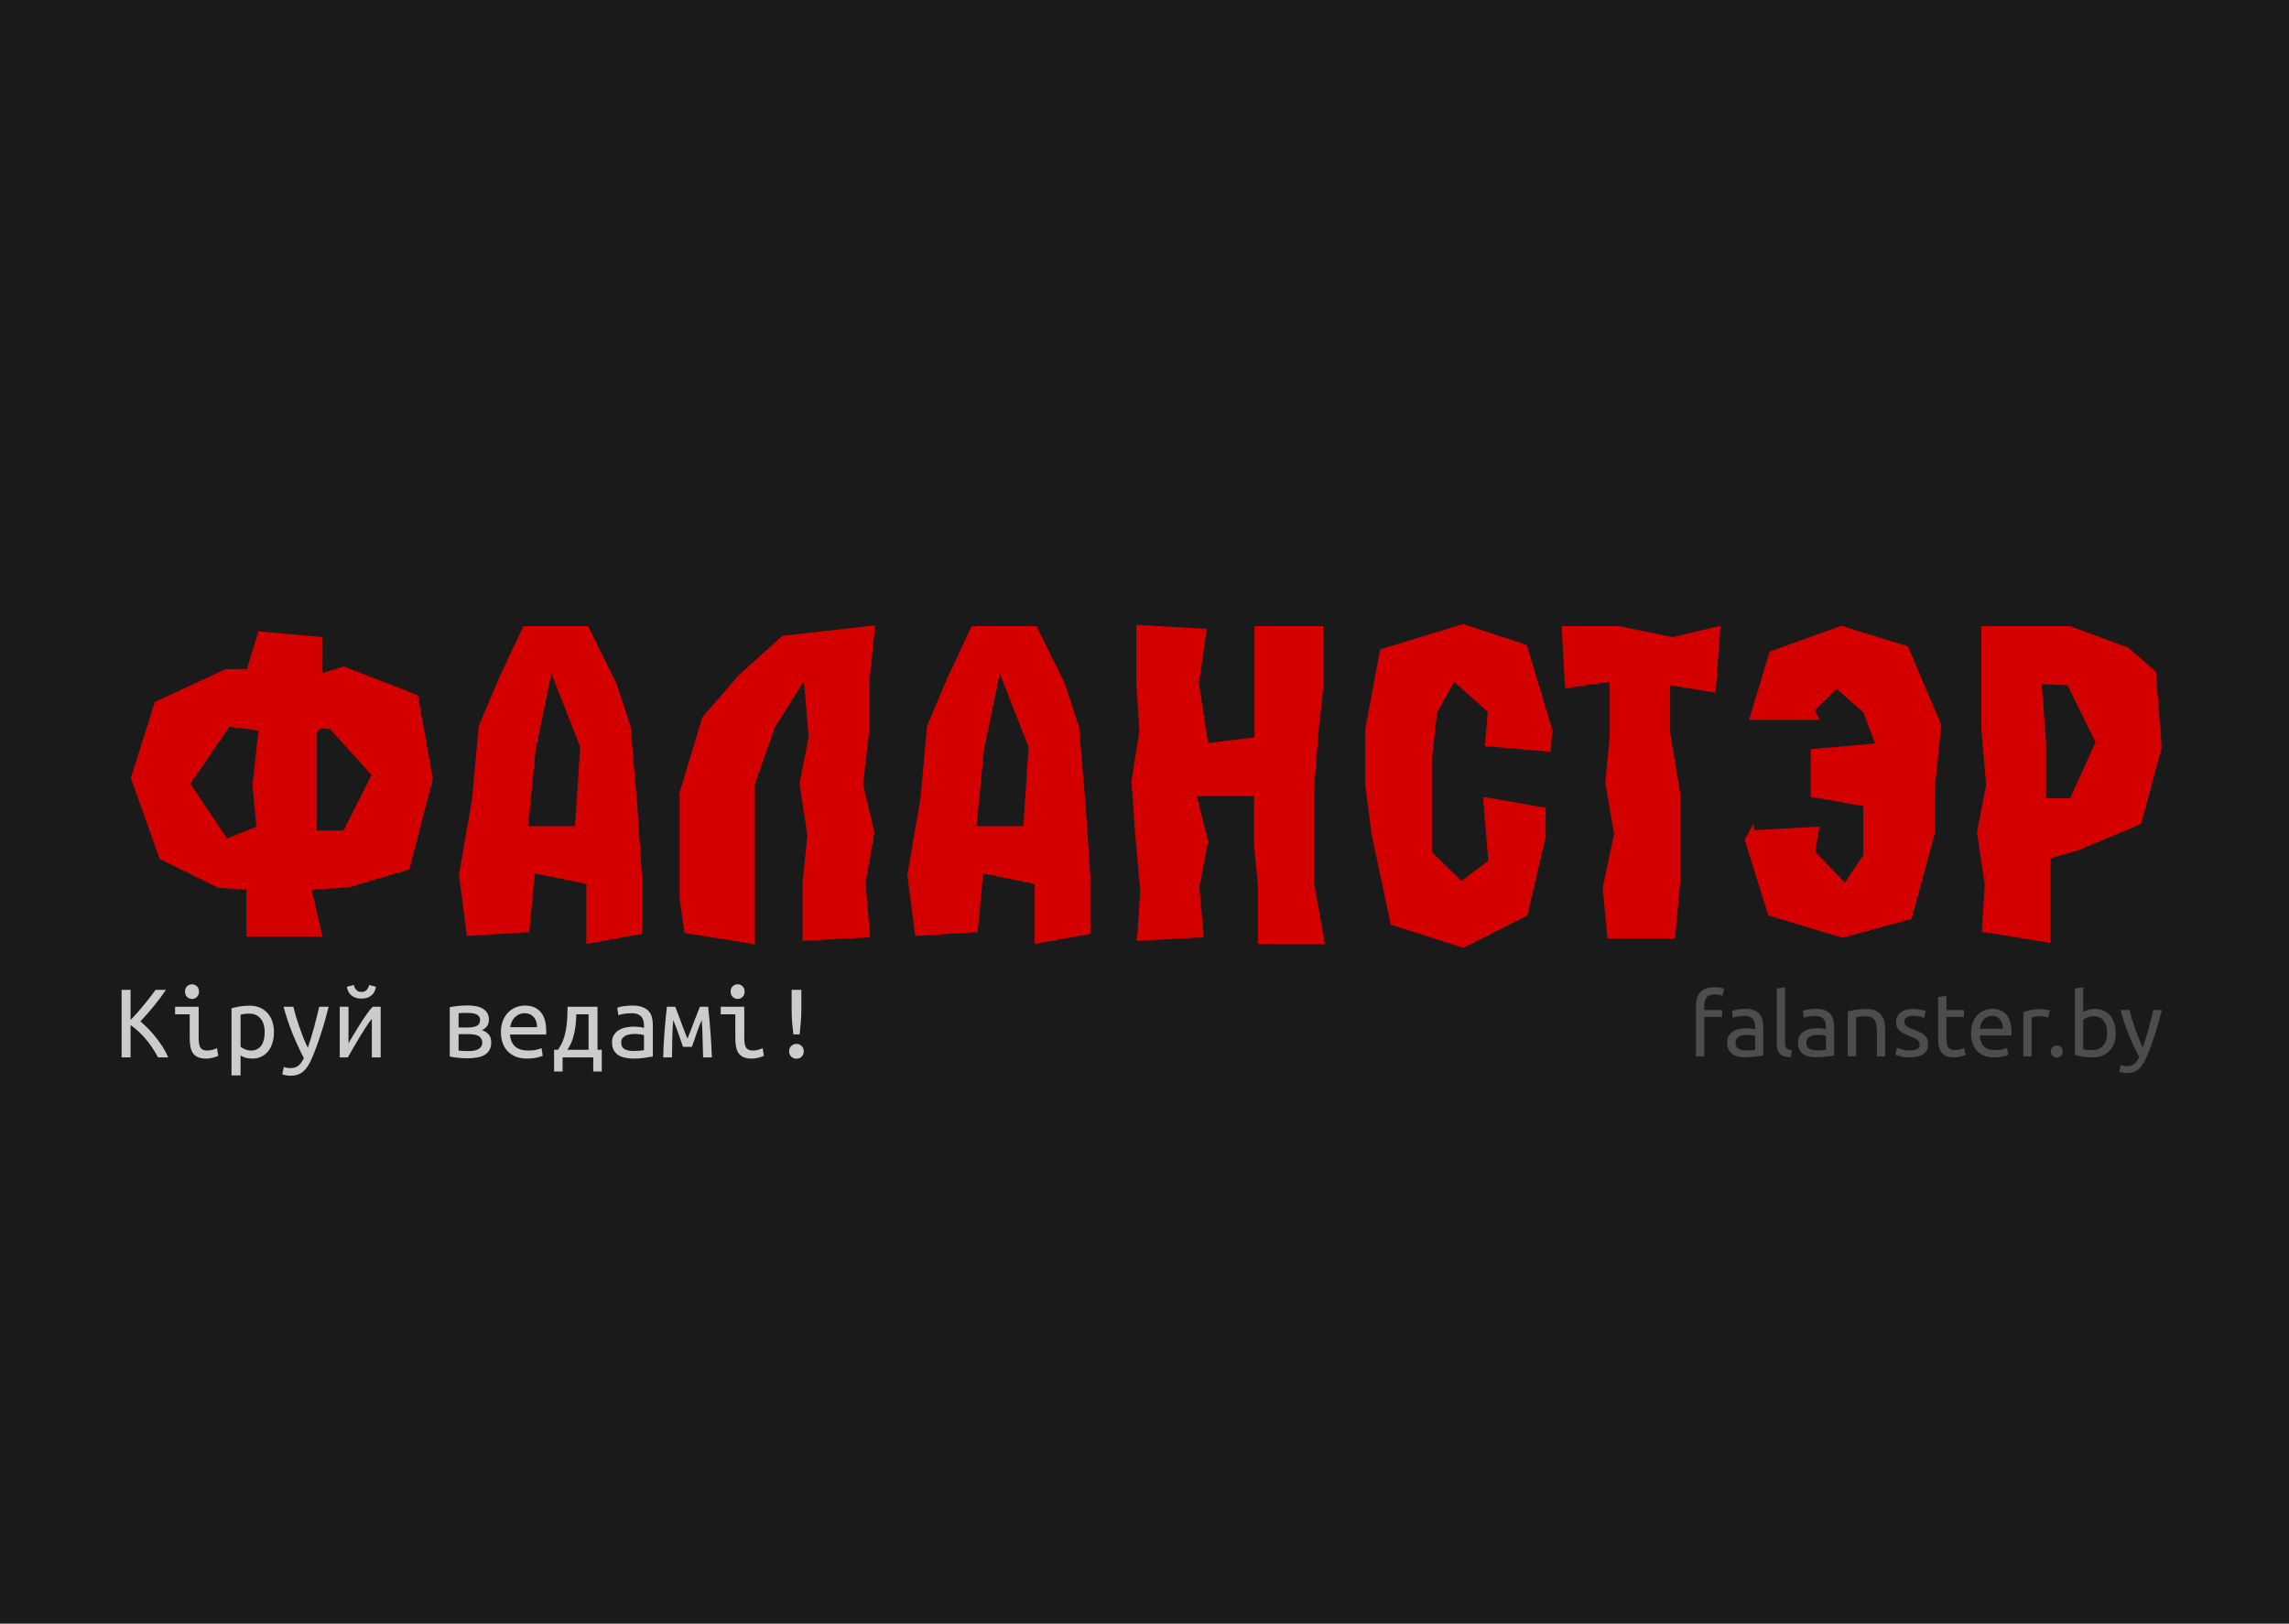
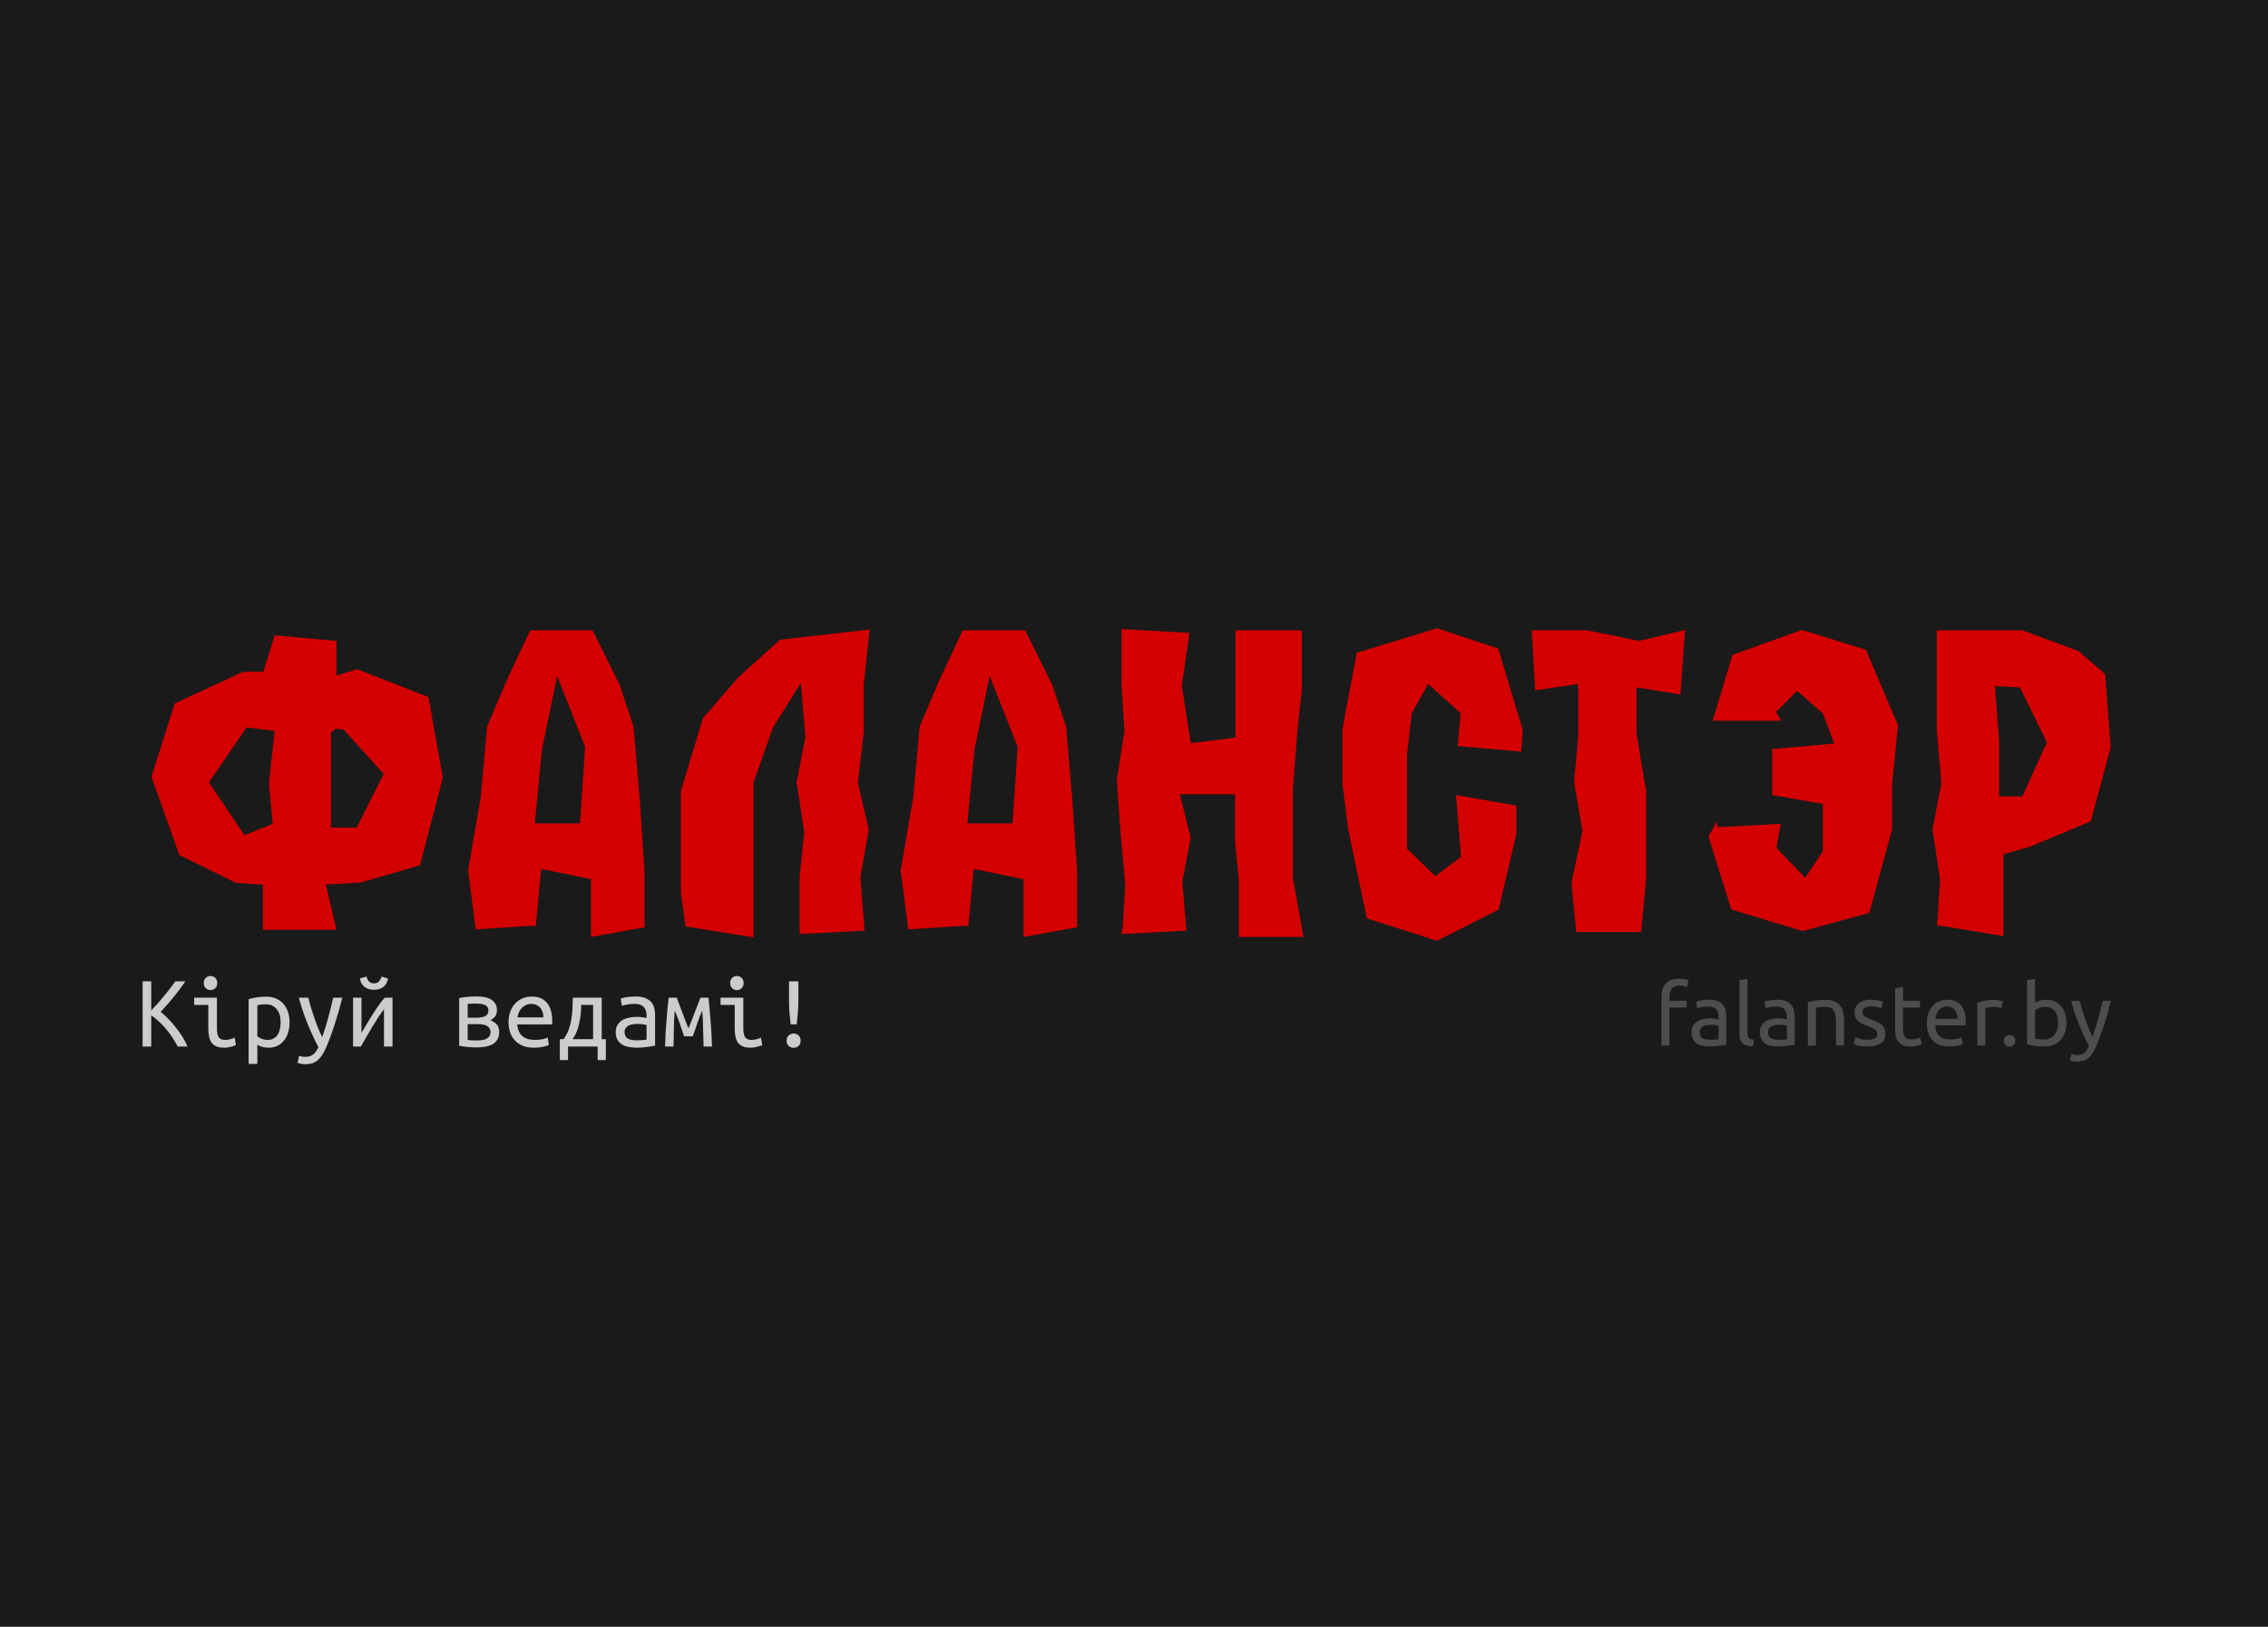
- <svg xmlns="http://www.w3.org/2000/svg" width="524.409" height="372.047" id="svg2" version="1.1">
+ <svg xmlns="http://www.w3.org/2000/svg" width="538.583" height="386.22" id="svg2" version="1.1">
  <defs id="defs4" />
-   <g id="layer1" transform="translate(0,-680.3149)">
-     <path style="fill:#1a1a1a;fill-opacity:1;fill-rule:nonzero;stroke:none" d="m 0,680.315 524.409,0 0,372.047 -524.409,0 z" id="rect2985" />
+   <g id="layer1" transform="translate(6,-674.1416)">
+     <path style="fill:#1a1a1a;fill-opacity:1;fill-rule:nonzero;stroke:none" d="m -6,674.142 538.583,0 0,386.22 -538.583,0 z" id="rect2985" />
    <g style="font-size:20.418px;font-style:normal;font-variant:normal;font-weight:normal;font-stretch:normal;line-height:125%;letter-spacing:0px;word-spacing:0px;fill:#4d4d4d;fill-opacity:1;stroke:none;font-family:Ubuntu;-inkscape-font-specification:Ubuntu" id="text2995">
      <path d="m 392.694,906.518 c 0.558,2e-5 1.035,0.041 1.429,0.123 0.408,0.082 0.694,0.157 0.858,0.225 l -0.347,1.633 c -0.163,-0.082 -0.395,-0.157 -0.694,-0.225 -0.299,-0.082 -0.667,-0.122 -1.103,-0.123 -0.885,2e-5 -1.504,0.245 -1.858,0.735 -0.354,0.476 -0.531,1.123 -0.531,1.94 l 0,0.919 4.084,0 0,1.593 -4.084,0 0,9.025 -1.899,0 0,-11.577 c -1e-5,-1.361 0.333,-2.409 1,-3.144 0.667,-0.749 1.715,-1.123 3.144,-1.123" style="fill:#4d4d4d;font-family:Ubuntu;-inkscape-font-specification:Ubuntu" id="path3014" />
-       <path d="m 400.039,920.994 c 0.449,0 0.844,-0.007 1.184,-0.02 0.354,-0.027 0.647,-0.068 0.878,-0.123 l 0,-3.165 c -0.136,-0.068 -0.361,-0.123 -0.674,-0.163 -0.299,-0.054 -0.667,-0.082 -1.103,-0.082 -0.286,0 -0.592,0.02 -0.919,0.061 -0.313,0.041 -0.606,0.129 -0.878,0.265 -0.259,0.123 -0.476,0.299 -0.653,0.531 -0.177,0.218 -0.265,0.51 -0.265,0.878 0,0.681 0.218,1.157 0.653,1.429 0.436,0.259 1.028,0.388 1.776,0.388 m -0.163,-9.515 c 0.762,10e-6 1.402,0.102 1.919,0.306 0.531,0.191 0.953,0.47 1.266,0.837 0.327,0.354 0.558,0.783 0.694,1.286 0.136,0.49 0.204,1.035 0.204,1.633 l 0,6.636 c -0.163,0.027 -0.395,0.068 -0.694,0.123 -0.286,0.041 -0.613,0.082 -0.98,0.123 -0.368,0.041 -0.769,0.075 -1.205,0.102 -0.422,0.041 -0.844,0.061 -1.266,0.061 -0.599,0 -1.15,-0.061 -1.654,-0.184 -0.504,-0.123 -0.939,-0.313 -1.307,-0.572 -0.368,-0.272 -0.653,-0.626 -0.858,-1.062 -0.204,-0.436 -0.306,-0.96 -0.306,-1.572 0,-0.585 0.116,-1.089 0.347,-1.511 0.245,-0.422 0.572,-0.762 0.98,-1.021 0.408,-0.259 0.885,-0.449 1.429,-0.572 0.544,-0.122 1.116,-0.184 1.715,-0.184 0.191,0 0.388,0.014 0.592,0.041 0.204,0.014 0.395,0.041 0.572,0.082 0.191,0.027 0.354,0.054 0.49,0.082 0.136,0.027 0.231,0.048 0.286,0.061 l 0,-0.531 c -1e-5,-0.313 -0.034,-0.619 -0.102,-0.919 -0.068,-0.313 -0.191,-0.585 -0.368,-0.817 -0.177,-0.245 -0.422,-0.436 -0.735,-0.572 -0.299,-0.15 -0.694,-0.225 -1.184,-0.225 -0.626,10e-6 -1.177,0.048 -1.654,0.143 -0.463,0.082 -0.81,0.17 -1.041,0.265 l -0.225,-1.572 c 0.245,-0.109 0.653,-0.211 1.225,-0.306 0.572,-0.109 1.191,-0.163 1.858,-0.163" style="fill:#4d4d4d;font-family:Ubuntu;-inkscape-font-specification:Ubuntu" id="path3016" />
+       <path d="m 400.039,920.994 c 0.449,0 0.844,-0.007 1.184,-0.02 0.354,-0.027 0.647,-0.068 0.878,-0.123 l 0,-3.165 c -0.136,-0.068 -0.361,-0.123 -0.674,-0.163 -0.299,-0.054 -0.667,-0.082 -1.103,-0.082 -0.286,0 -0.592,0.02 -0.919,0.061 -0.313,0.041 -0.606,0.129 -0.878,0.265 -0.259,0.123 -0.476,0.299 -0.653,0.531 -0.177,0.218 -0.265,0.51 -0.265,0.878 0,0.681 0.218,1.157 0.653,1.429 0.436,0.259 1.028,0.388 1.776,0.388 m -0.163,-9.515 c 0.762,1e-5 1.402,0.102 1.919,0.306 0.531,0.191 0.953,0.47 1.266,0.837 0.327,0.354 0.558,0.783 0.694,1.286 0.136,0.49 0.204,1.035 0.204,1.633 l 0,6.636 c -0.163,0.027 -0.395,0.068 -0.694,0.123 -0.286,0.041 -0.613,0.082 -0.98,0.123 -0.368,0.041 -0.769,0.075 -1.205,0.102 -0.422,0.041 -0.844,0.061 -1.266,0.061 -0.599,0 -1.15,-0.061 -1.654,-0.184 -0.504,-0.123 -0.939,-0.313 -1.307,-0.572 -0.368,-0.272 -0.653,-0.626 -0.858,-1.062 -0.204,-0.436 -0.306,-0.96 -0.306,-1.572 0,-0.585 0.116,-1.089 0.347,-1.511 0.245,-0.422 0.572,-0.762 0.98,-1.021 0.408,-0.259 0.885,-0.449 1.429,-0.572 0.544,-0.122 1.116,-0.184 1.715,-0.184 0.191,0 0.388,0.014 0.592,0.041 0.204,0.014 0.395,0.041 0.572,0.082 0.191,0.027 0.354,0.054 0.49,0.082 0.136,0.027 0.231,0.048 0.286,0.061 l 0,-0.531 c -1e-5,-0.313 -0.034,-0.619 -0.102,-0.919 -0.068,-0.313 -0.191,-0.585 -0.368,-0.817 -0.177,-0.245 -0.422,-0.436 -0.735,-0.572 -0.299,-0.15 -0.694,-0.225 -1.184,-0.225 -0.626,1e-5 -1.177,0.048 -1.654,0.143 -0.463,0.082 -0.81,0.17 -1.041,0.265 l -0.225,-1.572 c 0.245,-0.109 0.653,-0.211 1.225,-0.306 0.572,-0.109 1.191,-0.163 1.858,-0.163" style="fill:#4d4d4d;font-family:Ubuntu;-inkscape-font-specification:Ubuntu" id="path3016" />
      <path d="m 410.279,922.566 c -1.171,-0.027 -2.001,-0.279 -2.491,-0.755 -0.49,-0.476 -0.735,-1.218 -0.735,-2.226 l 0,-12.741 1.899,-0.327 0,12.761 c 0,0.313 0.027,0.572 0.082,0.776 0.054,0.204 0.143,0.368 0.265,0.49 0.123,0.123 0.286,0.218 0.49,0.286 0.204,0.054 0.456,0.102 0.755,0.143 l -0.265,1.593" style="fill:#4d4d4d;font-family:Ubuntu;-inkscape-font-specification:Ubuntu" id="path3018" />
-       <path d="m 416.27,920.994 c 0.449,0 0.844,-0.007 1.184,-0.02 0.354,-0.027 0.647,-0.068 0.878,-0.123 l 0,-3.165 c -0.136,-0.068 -0.361,-0.123 -0.674,-0.163 -0.299,-0.054 -0.667,-0.082 -1.103,-0.082 -0.286,0 -0.592,0.02 -0.919,0.061 -0.313,0.041 -0.606,0.129 -0.878,0.265 -0.259,0.123 -0.476,0.299 -0.653,0.531 -0.177,0.218 -0.265,0.51 -0.265,0.878 0,0.681 0.218,1.157 0.653,1.429 0.436,0.259 1.028,0.388 1.776,0.388 m -0.163,-9.515 c 0.762,10e-6 1.402,0.102 1.919,0.306 0.531,0.191 0.953,0.47 1.266,0.837 0.327,0.354 0.558,0.783 0.694,1.286 0.136,0.49 0.204,1.035 0.204,1.633 l 0,6.636 c -0.163,0.027 -0.395,0.068 -0.694,0.123 -0.286,0.041 -0.613,0.082 -0.98,0.123 -0.368,0.041 -0.769,0.075 -1.205,0.102 -0.422,0.041 -0.844,0.061 -1.266,0.061 -0.599,0 -1.15,-0.061 -1.654,-0.184 -0.504,-0.123 -0.939,-0.313 -1.307,-0.572 -0.368,-0.272 -0.653,-0.626 -0.858,-1.062 -0.204,-0.436 -0.306,-0.96 -0.306,-1.572 0,-0.585 0.116,-1.089 0.347,-1.511 0.245,-0.422 0.572,-0.762 0.98,-1.021 0.408,-0.259 0.885,-0.449 1.429,-0.572 0.544,-0.122 1.116,-0.184 1.715,-0.184 0.191,0 0.388,0.014 0.592,0.041 0.204,0.014 0.395,0.041 0.572,0.082 0.191,0.027 0.354,0.054 0.49,0.082 0.136,0.027 0.231,0.048 0.286,0.061 l 0,-0.531 c 0,-0.313 -0.034,-0.619 -0.102,-0.919 -0.068,-0.313 -0.191,-0.585 -0.368,-0.817 -0.177,-0.245 -0.422,-0.436 -0.735,-0.572 -0.299,-0.15 -0.694,-0.225 -1.184,-0.225 -0.626,10e-6 -1.177,0.048 -1.654,0.143 -0.463,0.082 -0.81,0.17 -1.041,0.265 l -0.225,-1.572 c 0.245,-0.109 0.653,-0.211 1.225,-0.306 0.572,-0.109 1.191,-0.163 1.858,-0.163" style="fill:#4d4d4d;font-family:Ubuntu;-inkscape-font-specification:Ubuntu" id="path3020" />
+       <path d="m 416.27,920.994 c 0.449,0 0.844,-0.007 1.184,-0.02 0.354,-0.027 0.647,-0.068 0.878,-0.123 l 0,-3.165 c -0.136,-0.068 -0.361,-0.123 -0.674,-0.163 -0.299,-0.054 -0.667,-0.082 -1.103,-0.082 -0.286,0 -0.592,0.02 -0.919,0.061 -0.313,0.041 -0.606,0.129 -0.878,0.265 -0.259,0.123 -0.476,0.299 -0.653,0.531 -0.177,0.218 -0.265,0.51 -0.265,0.878 0,0.681 0.218,1.157 0.653,1.429 0.436,0.259 1.028,0.388 1.776,0.388 m -0.163,-9.515 c 0.762,1e-5 1.402,0.102 1.919,0.306 0.531,0.191 0.953,0.47 1.266,0.837 0.327,0.354 0.558,0.783 0.694,1.286 0.136,0.49 0.204,1.035 0.204,1.633 l 0,6.636 c -0.163,0.027 -0.395,0.068 -0.694,0.123 -0.286,0.041 -0.613,0.082 -0.98,0.123 -0.368,0.041 -0.769,0.075 -1.205,0.102 -0.422,0.041 -0.844,0.061 -1.266,0.061 -0.599,0 -1.15,-0.061 -1.654,-0.184 -0.504,-0.123 -0.939,-0.313 -1.307,-0.572 -0.368,-0.272 -0.653,-0.626 -0.858,-1.062 -0.204,-0.436 -0.306,-0.96 -0.306,-1.572 0,-0.585 0.116,-1.089 0.347,-1.511 0.245,-0.422 0.572,-0.762 0.98,-1.021 0.408,-0.259 0.885,-0.449 1.429,-0.572 0.544,-0.122 1.116,-0.184 1.715,-0.184 0.191,0 0.388,0.014 0.592,0.041 0.204,0.014 0.395,0.041 0.572,0.082 0.191,0.027 0.354,0.054 0.49,0.082 0.136,0.027 0.231,0.048 0.286,0.061 l 0,-0.531 c 0,-0.313 -0.034,-0.619 -0.102,-0.919 -0.068,-0.313 -0.191,-0.585 -0.368,-0.817 -0.177,-0.245 -0.422,-0.436 -0.735,-0.572 -0.299,-0.15 -0.694,-0.225 -1.184,-0.225 -0.626,1e-5 -1.177,0.048 -1.654,0.143 -0.463,0.082 -0.81,0.17 -1.041,0.265 l -0.225,-1.572 c 0.245,-0.109 0.653,-0.211 1.225,-0.306 0.572,-0.109 1.191,-0.163 1.858,-0.163" style="fill:#4d4d4d;font-family:Ubuntu;-inkscape-font-specification:Ubuntu" id="path3020" />
      <path d="m 423.324,912.051 c 0.436,-0.109 1.014,-0.225 1.736,-0.347 0.721,-0.122 1.552,-0.184 2.491,-0.184 0.844,10e-6 1.545,0.123 2.103,0.368 0.558,0.231 1,0.565 1.327,1 0.34,0.422 0.579,0.932 0.715,1.531 0.136,0.599 0.204,1.259 0.204,1.981 l 0,5.962 -1.899,0 0,-5.554 c -10e-6,-0.653 -0.048,-1.211 -0.143,-1.674 -0.082,-0.463 -0.225,-0.837 -0.429,-1.123 -0.204,-0.286 -0.476,-0.49 -0.817,-0.613 -0.34,-0.136 -0.762,-0.204 -1.266,-0.204 -0.204,0 -0.415,0.007 -0.633,0.02 -0.218,0.014 -0.429,0.034 -0.633,0.061 -0.191,0.014 -0.368,0.034 -0.531,0.061 -0.15,0.027 -0.259,0.048 -0.327,0.061 l 0,8.964 -1.899,0 0,-10.311" style="fill:#4d4d4d;font-family:Ubuntu;-inkscape-font-specification:Ubuntu" id="path3022" />
      <path d="m 437.519,920.994 c 0.776,0 1.348,-0.102 1.715,-0.306 0.381,-0.204 0.572,-0.531 0.572,-0.98 -1e-5,-0.463 -0.184,-0.83 -0.551,-1.103 -0.368,-0.272 -0.973,-0.579 -1.817,-0.919 -0.408,-0.163 -0.803,-0.327 -1.184,-0.49 -0.368,-0.177 -0.687,-0.381 -0.96,-0.613 -0.272,-0.231 -0.49,-0.51 -0.653,-0.837 -0.163,-0.327 -0.245,-0.728 -0.245,-1.205 0,-0.939 0.347,-1.681 1.041,-2.226 0.694,-0.558 1.64,-0.837 2.838,-0.837 0.299,10e-6 0.599,0.02 0.898,0.061 0.299,0.027 0.579,0.068 0.837,0.123 0.259,0.041 0.483,0.088 0.674,0.143 0.204,0.054 0.361,0.102 0.47,0.143 l -0.347,1.633 c -0.204,-0.109 -0.524,-0.218 -0.96,-0.327 -0.436,-0.122 -0.96,-0.184 -1.572,-0.184 -0.531,10e-6 -0.994,0.109 -1.388,0.327 -0.395,0.204 -0.592,0.531 -0.592,0.98 0,0.231 0.041,0.436 0.123,0.613 0.095,0.177 0.231,0.34 0.408,0.49 0.191,0.136 0.422,0.265 0.694,0.388 0.272,0.123 0.599,0.252 0.98,0.388 0.504,0.191 0.953,0.381 1.348,0.572 0.395,0.177 0.728,0.388 1,0.633 0.286,0.245 0.504,0.544 0.653,0.898 0.15,0.34 0.225,0.762 0.225,1.266 0,0.98 -0.368,1.722 -1.103,2.226 -0.721,0.504 -1.756,0.755 -3.104,0.755 -0.939,0 -1.674,-0.082 -2.205,-0.245 -0.531,-0.15 -0.892,-0.265 -1.082,-0.347 l 0.347,-1.633 c 0.218,0.082 0.565,0.204 1.041,0.368 0.476,0.163 1.109,0.245 1.899,0.245" style="fill:#4d4d4d;font-family:Ubuntu;-inkscape-font-specification:Ubuntu" id="path3024" />
      <path d="m 445.918,911.745 4.022,0 0,1.593 -4.022,0 0,4.9 c 0,0.531 0.041,0.973 0.123,1.327 0.082,0.34 0.204,0.613 0.368,0.817 0.163,0.191 0.368,0.327 0.613,0.408 0.245,0.082 0.531,0.123 0.858,0.123 0.572,10e-6 1.028,-0.061 1.368,-0.184 0.354,-0.136 0.599,-0.231 0.735,-0.286 l 0.368,1.572 c -0.191,0.095 -0.524,0.211 -1,0.347 -0.476,0.15 -1.021,0.225 -1.633,0.225 -0.721,0 -1.32,-0.088 -1.797,-0.265 -0.463,-0.191 -0.837,-0.47 -1.123,-0.837 -0.286,-0.368 -0.49,-0.817 -0.613,-1.348 -0.109,-0.544 -0.163,-1.171 -0.163,-1.878 l 0,-9.474 1.899,-0.327 0,3.287" style="fill:#4d4d4d;font-family:Ubuntu;-inkscape-font-specification:Ubuntu" id="path3026" />
      <path d="m 451.565,917.074 c 0,-0.939 0.136,-1.756 0.408,-2.45 0.272,-0.708 0.633,-1.293 1.082,-1.756 0.449,-0.463 0.966,-0.81 1.552,-1.041 0.585,-0.231 1.184,-0.347 1.797,-0.347 1.429,10e-6 2.525,0.449 3.287,1.348 0.762,0.885 1.143,2.239 1.143,4.063 -1e-5,0.082 -1e-5,0.191 0,0.327 -1e-5,0.123 -0.007,0.238 -0.02,0.347 l -7.269,0 c 0.082,1.103 0.402,1.94 0.96,2.511 0.558,0.572 1.429,0.858 2.614,0.858 0.667,0 1.225,-0.054 1.674,-0.163 0.463,-0.123 0.81,-0.238 1.041,-0.347 l 0.265,1.593 c -0.231,0.123 -0.64,0.252 -1.225,0.388 -0.572,0.136 -1.225,0.204 -1.96,0.204 -0.926,0 -1.729,-0.136 -2.409,-0.408 -0.667,-0.286 -1.218,-0.674 -1.654,-1.164 -0.436,-0.49 -0.762,-1.069 -0.98,-1.736 -0.204,-0.681 -0.306,-1.422 -0.306,-2.226 m 7.289,-1.041 c 0.014,-0.858 -0.204,-1.559 -0.653,-2.103 -0.436,-0.558 -1.041,-0.837 -1.817,-0.837 -0.436,10e-6 -0.824,0.088 -1.164,0.265 -0.327,0.163 -0.606,0.381 -0.837,0.653 -0.231,0.272 -0.415,0.585 -0.551,0.939 -0.123,0.354 -0.204,0.715 -0.245,1.082 l 5.268,0" style="fill:#4d4d4d;font-family:Ubuntu;-inkscape-font-specification:Ubuntu" id="path3028" />
-       <path d="m 467.483,911.52 c 0.163,10e-6 0.347,0.014 0.551,0.041 0.218,0.014 0.429,0.041 0.633,0.082 0.204,0.027 0.388,0.061 0.551,0.102 0.177,0.027 0.306,0.054 0.388,0.082 l -0.327,1.654 c -0.15,-0.054 -0.402,-0.116 -0.755,-0.184 -0.34,-0.082 -0.783,-0.122 -1.327,-0.123 -0.354,10e-6 -0.708,0.041 -1.062,0.123 -0.34,0.068 -0.565,0.116 -0.674,0.143 l 0,8.923 -1.899,0 0,-10.168 c 0.449,-0.163 1.007,-0.313 1.674,-0.449 0.667,-0.15 1.416,-0.225 2.246,-0.225" style="fill:#4d4d4d;font-family:Ubuntu;-inkscape-font-specification:Ubuntu" id="path3030" />
+       <path d="m 467.483,911.52 c 0.163,10e-6 0.347,0.014 0.551,0.041 0.218,0.014 0.429,0.041 0.633,0.082 0.204,0.027 0.388,0.061 0.551,0.102 0.177,0.027 0.306,0.054 0.388,0.082 l -0.327,1.654 c -0.15,-0.054 -0.402,-0.116 -0.755,-0.184 -0.34,-0.082 -0.783,-0.122 -1.327,-0.123 -0.354,1e-5 -0.708,0.041 -1.062,0.123 -0.34,0.068 -0.565,0.116 -0.674,0.143 l 0,8.923 -1.899,0 0,-10.168 c 0.449,-0.163 1.007,-0.313 1.674,-0.449 0.667,-0.15 1.416,-0.225 2.246,-0.225" style="fill:#4d4d4d;font-family:Ubuntu;-inkscape-font-specification:Ubuntu" id="path3030" />
      <path d="m 472.588,921.26 c -1e-5,0.368 -0.123,0.687 -0.368,0.96 -0.245,0.272 -0.579,0.408 -1,0.408 -0.422,0 -0.755,-0.136 -1,-0.408 -0.245,-0.272 -0.368,-0.592 -0.368,-0.96 0,-0.368 0.123,-0.687 0.368,-0.96 0.245,-0.272 0.579,-0.408 1,-0.408 0.422,0 0.755,0.136 1,0.408 0.245,0.272 0.368,0.592 0.368,0.96" style="fill:#4d4d4d;font-family:Ubuntu;-inkscape-font-specification:Ubuntu" id="path3032" />
      <path d="m 477.266,912.214 c 0.231,-0.15 0.579,-0.306 1.041,-0.47 0.476,-0.163 1.021,-0.245 1.633,-0.245 0.762,10e-6 1.436,0.136 2.021,0.408 0.599,0.272 1.103,0.653 1.511,1.143 0.408,0.49 0.715,1.075 0.919,1.756 0.218,0.681 0.327,1.429 0.327,2.246 -10e-6,0.858 -0.129,1.633 -0.388,2.328 -0.245,0.681 -0.599,1.259 -1.062,1.736 -0.463,0.476 -1.021,0.844 -1.674,1.103 -0.653,0.259 -1.388,0.388 -2.205,0.388 -0.885,0 -1.667,-0.061 -2.348,-0.184 -0.681,-0.123 -1.239,-0.245 -1.674,-0.368 l 0,-15.212 1.899,-0.327 0,5.697 m 0,8.494 c 0.191,0.054 0.456,0.109 0.796,0.163 0.354,0.041 0.789,0.061 1.307,0.061 1.021,0 1.838,-0.333 2.45,-1 0.613,-0.681 0.919,-1.64 0.919,-2.879 0,-0.544 -0.054,-1.055 -0.163,-1.531 -0.109,-0.476 -0.286,-0.885 -0.531,-1.225 -0.245,-0.354 -0.565,-0.626 -0.96,-0.817 -0.381,-0.204 -0.844,-0.306 -1.388,-0.306 -0.517,10e-6 -0.994,0.088 -1.429,0.265 -0.436,0.177 -0.769,0.361 -1,0.551 l 0,6.718" style="fill:#4d4d4d;font-family:Ubuntu;-inkscape-font-specification:Ubuntu" id="path3034" />
      <path d="m 485.886,924.343 c 0.15,0.068 0.34,0.129 0.572,0.184 0.245,0.068 0.483,0.102 0.715,0.102 0.749,0 1.334,-0.17 1.756,-0.51 0.422,-0.327 0.803,-0.864 1.143,-1.613 -0.858,-1.633 -1.661,-3.362 -2.409,-5.186 -0.735,-1.838 -1.348,-3.696 -1.838,-5.574 l 2.042,0 c 0.15,0.613 0.327,1.273 0.531,1.981 0.218,0.708 0.456,1.436 0.715,2.185 0.259,0.749 0.538,1.497 0.837,2.246 0.299,0.749 0.613,1.47 0.939,2.164 0.517,-1.429 0.966,-2.845 1.348,-4.247 0.381,-1.402 0.742,-2.845 1.082,-4.329 l 1.96,0 c -0.49,2.001 -1.035,3.927 -1.633,5.778 -0.599,1.838 -1.246,3.56 -1.94,5.166 -0.272,0.613 -0.558,1.137 -0.858,1.572 -0.286,0.449 -0.606,0.817 -0.96,1.103 -0.354,0.286 -0.755,0.497 -1.205,0.633 -0.436,0.136 -0.932,0.204 -1.491,0.204 -0.15,-10e-6 -0.306,-0.014 -0.47,-0.041 -0.163,-0.014 -0.327,-0.041 -0.49,-0.082 -0.15,-0.027 -0.293,-0.061 -0.429,-0.102 -0.123,-0.041 -0.211,-0.075 -0.265,-0.102 l 0.347,-1.531" style="fill:#4d4d4d;font-family:Ubuntu;-inkscape-font-specification:Ubuntu" id="path3036" />
    </g>
    <g style="font-size:100.269px;font-style:normal;font-variant:normal;font-weight:600;font-stretch:normal;line-height:125%;letter-spacing:0px;word-spacing:0px;fill:#d40000;fill-opacity:1;stroke:none;font-family:a_AlternaBrk;-inkscape-font-specification:a_AlternaBrk Semi-Bold" id="text2988">
-       <path d="m 73.691,847.162 -1.103,0.902 0,22.56 6.116,0 6.417,-12.734 -9.526,-10.528 -1.905,-0.201 m -14.439,-22.26 -2.005,-0.1 16.645,1.504 0,8.222 4.913,-1.504 16.945,6.618 3.409,19.151 -5.415,20.756 -14.038,4.111 -8.322,0.501 2.507,10.729 -17.447,0 0,-10.729 -6.417,-0.401 -13.436,-6.618 -6.618,-18.55 5.515,-17.447 16.244,-7.52 4.813,0 2.707,-8.723 m 0,22.46 0,0.301 -6.718,-0.802 -8.924,13.035 8.423,12.534 6.718,-2.707 -0.902,-9.526 1.404,-12.834" style="" id="path3039" />
-       <path d="m 120.901,870.624 -0.1,-1.003 10.929,0 1.203,-18.149 -6.618,-16.845 -3.61,17.447 -1.805,18.55 m 0.201,24.766 0.201,-1.504 -14.338,0.902 -1.805,-14.038 3.008,-17.447 1.504,-16.645 4.713,-11.13 5.515,-11.731 14.84,0 6.417,12.935 3.309,10.027 1.504,17.748 1.103,16.645 0,13.135 -12.734,2.306 0,-13.737 -11.832,-2.406 -1.404,14.94" style="" id="path3041" />
-       <path d="m 183.872,895.892 0,-0.702 0,-12.834 1.103,-10.628 -1.805,-11.932 2.106,-10.628 -1.103,-12.834 -6.618,10.528 -4.612,13.035 0,36.799 -16.143,-2.607 -1.103,-8.021 0,-24.165 5.214,-17.246 8.423,-9.726 9.927,-8.924 21.257,-2.406 -1.404,13.135 0,11.23 -1.404,12.032 2.607,11.03 -2.005,11.431 1.003,12.634 -15.441,0.802" style="" id="path3043" />
-       <path d="m 223.618,870.624 -0.1,-1.003 10.929,0 1.203,-18.149 -6.618,-16.845 -3.61,17.447 -1.805,18.55 m 0.201,24.766 0.201,-1.504 -14.338,0.902 -1.805,-14.038 3.008,-17.447 1.504,-16.645 4.713,-11.13 5.515,-11.731 14.84,0 6.417,12.935 3.309,10.027 1.504,17.748 1.103,16.645 0,13.135 -12.734,2.306 0,-13.737 -11.832,-2.406 -1.404,14.94" style="" id="path3045" />
-       <path d="m 260.321,895.892 0.301,-1.905 0.602,-9.626 -1.203,-13.536 -0.802,-11.531 1.805,-11.531 -0.702,-11.23 0,-13.035 16.143,0.902 -1.805,12.534 2.106,13.637 10.628,-1.303 0,-25.468 15.742,0 0,14.238 -1.003,9.124 -1.103,14.238 0,21.157 2.507,14.038 -15.341,0 0,-13.336 -0.902,-9.325 0,-11.23 -13.135,0 2.607,10.328 -2.005,10.428 1.003,11.631 -15.441,0.802" style="" id="path3047" />
-       <path d="m 355.2,853.278 0,-0.702 -15.04,-1.304 0.702,-7.821 -7.721,-6.919 -3.91,7.019 -1.103,9.826 0,22.26 6.718,6.517 6.116,-4.612 -1.203,-14.639 14.338,2.507 0,6.718 -4.211,17.948 -14.639,7.42 -16.645,-5.314 -4.412,-20.956 -1.404,-11.03 0,-12.935 3.409,-18.149 19.051,-5.816 14.539,4.813 5.816,19.352 -0.401,5.816" style="" id="path3049" />
-       <path d="m 368.786,838.338 -0.1,-1.805 -10.127,1.504 -0.802,-14.238 13.235,0 12.233,2.507 10.929,-2.607 -1.103,15.341 -10.428,-1.705 0,10.929 2.306,13.837 0,20.355 -1.203,12.935 -15.441,0 -1.103,-11.731 2.607,-12.233 -2.005,-11.731 1.003,-10.628 0,-10.729" style="" id="path3051" />
-       <path d="m 401.711,869.12 0.201,1.404 14.94,-0.802 -1.003,5.715 6.818,7.119 4.211,-6.317 0,-11.23 -12.032,-2.106 0,-10.929 14.74,-1.303 -2.707,-7.119 -6.116,-5.415 -5.013,5.013 1.203,2.106 -16.244,0 4.713,-15.642 16.444,-5.916 15.241,4.713 7.62,17.948 -1.404,13.937 0,10.729 -5.415,19.853 -15.842,4.312 -16.945,-5.114 -5.415,-17.346 2.005,-3.61" style="" id="path3053" />
-       <path d="m 468.753,863.706 -0.201,-0.501 5.715,0 5.816,-12.834 -6.417,-13.035 -5.916,-0.301 1.003,13.336 0,13.336 m -13.536,30.281 -1.203,-0.1 0.702,-10.829 -1.805,-12.032 2.106,-10.829 -1.103,-13.035 0,-23.363 20.355,0 13.336,4.913 6.317,5.515 1.303,17.346 -4.713,17.547 -14.639,6.116 -6.116,1.705 0,19.452 -14.539,-2.406" style="" id="path3055" />
+       <path d="m 73.691,847.162 -1.103,0.902 0,22.56 6.116,0 6.417,-12.734 -9.526,-10.528 -1.905,-0.201 m -14.439,-22.26 -2.005,-0.1 16.645,1.504 0,8.222 4.913,-1.504 16.945,6.618 3.409,19.151 -5.415,20.756 -14.038,4.111 -8.322,0.501 2.507,10.729 -17.447,0 0,-10.729 -6.417,-0.401 -13.436,-6.618 -6.618,-18.55 5.515,-17.447 16.244,-7.52 4.813,0 2.707,-8.723 m 0,22.46 0,0.301 -6.718,-0.802 -8.924,13.035 8.423,12.534 6.718,-2.707 -0.902,-9.526 1.404,-12.834" id="path3039" />
+       <path d="m 120.901,870.624 -0.1,-1.003 10.929,0 1.203,-18.149 -6.618,-16.845 -3.61,17.447 -1.805,18.55 m 0.201,24.766 0.201,-1.504 -14.338,0.902 -1.805,-14.038 3.008,-17.447 1.504,-16.645 4.713,-11.13 5.515,-11.731 14.84,0 6.417,12.935 3.309,10.027 1.504,17.748 1.103,16.645 0,13.135 -12.734,2.306 0,-13.737 -11.832,-2.406 -1.404,14.94" id="path3041" />
+       <path d="m 183.872,895.892 0,-0.702 0,-12.834 1.103,-10.628 -1.805,-11.932 2.106,-10.628 -1.103,-12.834 -6.618,10.528 -4.612,13.035 0,36.799 -16.143,-2.607 -1.103,-8.021 0,-24.165 5.214,-17.246 8.423,-9.726 9.927,-8.924 21.257,-2.406 -1.404,13.135 0,11.23 -1.404,12.032 2.607,11.03 -2.005,11.431 1.003,12.634 -15.441,0.802" id="path3043" />
+       <path d="m 223.618,870.624 -0.1,-1.003 10.929,0 1.203,-18.149 -6.618,-16.845 -3.61,17.447 -1.805,18.55 m 0.201,24.766 0.201,-1.504 -14.338,0.902 -1.805,-14.038 3.008,-17.447 1.504,-16.645 4.713,-11.13 5.515,-11.731 14.84,0 6.417,12.935 3.309,10.027 1.504,17.748 1.103,16.645 0,13.135 -12.734,2.306 0,-13.737 -11.832,-2.406 -1.404,14.94" id="path3045" />
+       <path d="m 260.321,895.892 0.301,-1.905 0.602,-9.626 -1.203,-13.536 -0.802,-11.531 1.805,-11.531 -0.702,-11.23 0,-13.035 16.143,0.902 -1.805,12.534 2.106,13.637 10.628,-1.303 0,-25.468 15.742,0 0,14.238 -1.003,9.124 -1.103,14.238 0,21.157 2.507,14.038 -15.341,0 0,-13.336 -0.902,-9.325 0,-11.23 -13.135,0 2.607,10.328 -2.005,10.428 1.003,11.631 -15.441,0.802" id="path3047" />
+       <path d="m 355.2,853.278 0,-0.702 -15.04,-1.304 0.702,-7.821 -7.721,-6.919 -3.91,7.019 -1.103,9.826 0,22.26 6.718,6.517 6.116,-4.612 -1.203,-14.639 14.338,2.507 0,6.718 -4.211,17.948 -14.639,7.42 -16.645,-5.314 -4.412,-20.956 -1.404,-11.03 0,-12.935 3.409,-18.149 19.051,-5.816 14.539,4.813 5.816,19.352 -0.401,5.816" id="path3049" />
+       <path d="m 368.786,838.338 -0.1,-1.805 -10.127,1.504 -0.802,-14.238 13.235,0 12.233,2.507 10.929,-2.607 -1.103,15.341 -10.428,-1.705 0,10.929 2.306,13.837 0,20.355 -1.203,12.935 -15.441,0 -1.103,-11.731 2.607,-12.233 -2.005,-11.731 1.003,-10.628 0,-10.729" id="path3051" />
+       <path d="m 401.711,869.12 0.201,1.404 14.94,-0.802 -1.003,5.715 6.818,7.119 4.211,-6.317 0,-11.23 -12.032,-2.106 0,-10.929 14.74,-1.303 -2.707,-7.119 -6.116,-5.415 -5.013,5.013 1.203,2.106 -16.244,0 4.713,-15.642 16.444,-5.916 15.241,4.713 7.62,17.948 -1.404,13.937 0,10.729 -5.415,19.853 -15.842,4.312 -16.945,-5.114 -5.415,-17.346 2.005,-3.61" id="path3053" />
+       <path d="m 468.753,863.706 -0.201,-0.501 5.715,0 5.816,-12.834 -6.417,-13.035 -5.916,-0.301 1.003,13.336 0,13.336 m -13.536,30.281 -1.203,-0.1 0.702,-10.829 -1.805,-12.032 2.106,-10.829 -1.103,-13.035 0,-23.363 20.355,0 13.336,4.913 6.317,5.515 1.303,17.346 -4.713,17.547 -14.639,6.116 -6.116,1.705 0,19.452 -14.539,-2.406" id="path3055" />
    </g>
    <g style="font-size:25.533px;font-style:normal;font-variant:normal;font-weight:normal;font-stretch:normal;line-height:125%;letter-spacing:0px;word-spacing:0px;fill:#cccccc;fill-opacity:1;stroke:none;font-family:Ubuntu Mono;-inkscape-font-specification:Ubuntu Mono" id="text2990">
      <path d="m 38.014,907.131 c -0.817,1.217 -1.717,2.425 -2.7,3.625 -0.967,1.2 -2.017,2.4 -3.15,3.6 0.533,0.45 1.1,0.975 1.7,1.575 0.6,0.6 1.183,1.258 1.75,1.975 0.583,0.7 1.125,1.45 1.625,2.25 0.517,0.8 0.95,1.617 1.3,2.45 l -2.325,0 c -0.417,-0.767 -0.867,-1.517 -1.35,-2.25 -0.483,-0.733 -1,-1.417 -1.55,-2.05 -0.533,-0.633 -1.092,-1.208 -1.675,-1.725 -0.567,-0.533 -1.142,-0.992 -1.725,-1.375 l 0,7.4 -2.05,0 0,-15.475 2.05,0 0,6.9 c 1.083,-1.117 2.117,-2.283 3.1,-3.5 1,-1.217 1.875,-2.35 2.625,-3.4 l 2.375,0" style="font-size:25px;fill:#cccccc" id="path3058" />
      <path d="m 43.989,909.206 c -0.433,2e-5 -0.808,-0.15 -1.125,-0.45 -0.317,-0.3 -0.475,-0.708 -0.475,-1.225 -4e-6,-0.517 0.158,-0.925 0.475,-1.225 0.317,-0.3 0.692,-0.45 1.125,-0.45 0.45,2e-5 0.825,0.15 1.125,0.45 0.317,0.3 0.475,0.708 0.475,1.225 -7e-6,0.517 -0.158,0.925 -0.475,1.225 -0.3,0.3 -0.675,0.45 -1.125,0.45 m -0.525,3.525 -3.35,0 0,-1.725 5.4,0 0,7.125 c -7e-6,1.15 0.158,1.925 0.475,2.325 0.317,0.383 0.792,0.575 1.425,0.575 0.483,0 0.925,-0.058 1.325,-0.175 0.417,-0.117 0.742,-0.242 0.975,-0.375 l 0.3,1.75 c -0.1,0.05 -0.242,0.117 -0.425,0.2 -0.183,0.067 -0.4,0.133 -0.65,0.2 -0.233,0.067 -0.5,0.125 -0.8,0.175 -0.283,0.05 -0.583,0.075 -0.9,0.075 -0.733,0 -1.342,-0.1 -1.825,-0.3 -0.483,-0.2 -0.875,-0.5 -1.175,-0.9 -0.283,-0.4 -0.483,-0.892 -0.6,-1.475 -0.117,-0.6 -0.175,-1.292 -0.175,-2.075 l 0,-5.4" style="font-size:25px;fill:#cccccc" id="path3060" />
      <path d="m 60.639,916.831 c -1e-5,-1.35 -0.317,-2.392 -0.95,-3.125 -0.633,-0.75 -1.458,-1.125 -2.475,-1.125 -0.567,10e-6 -1.017,0.025 -1.35,0.075 -0.317,0.05 -0.567,0.108 -0.75,0.175 l 0,7.325 c 0.233,0.217 0.575,0.417 1.025,0.6 0.45,0.183 0.917,0.275 1.4,0.275 0.55,0 1.017,-0.108 1.4,-0.325 0.4,-0.217 0.725,-0.508 0.975,-0.875 0.25,-0.383 0.433,-0.825 0.55,-1.325 0.117,-0.517 0.175,-1.075 0.175,-1.675 m 2.125,0 c -1.2e-5,0.883 -0.117,1.7 -0.35,2.45 -0.217,0.733 -0.542,1.367 -0.975,1.9 -0.417,0.533 -0.933,0.95 -1.55,1.25 -0.617,0.3 -1.317,0.45 -2.1,0.45 -0.617,0 -1.158,-0.075 -1.625,-0.225 -0.467,-0.15 -0.817,-0.317 -1.05,-0.5 l 0,4.575 -2.075,0 0,-15.375 c 0.45,-0.133 1.025,-0.267 1.725,-0.4 0.717,-0.133 1.533,-0.2 2.45,-0.2 0.833,10e-6 1.592,0.142 2.275,0.425 0.683,0.283 1.267,0.692 1.75,1.225 0.483,0.517 0.858,1.15 1.125,1.9 0.267,0.75 0.4,1.592 0.4,2.525" style="font-size:25px;fill:#cccccc" id="path3062" />
      <path d="m 65.039,924.781 c 0.15,0.083 0.358,0.15 0.625,0.2 0.283,0.05 0.542,0.075 0.775,0.075 0.817,0 1.45,-0.183 1.9,-0.55 0.467,-0.35 0.892,-0.933 1.275,-1.75 -0.933,-1.767 -1.808,-3.658 -2.625,-5.675 -0.817,-2.033 -1.492,-4.058 -2.025,-6.075 l 2.25,0 c 0.167,0.667 0.358,1.392 0.575,2.175 0.233,0.767 0.492,1.558 0.775,2.375 0.283,0.817 0.583,1.642 0.9,2.475 0.333,0.817 0.683,1.6 1.05,2.35 0.267,-0.767 0.517,-1.525 0.75,-2.275 0.233,-0.75 0.45,-1.5 0.65,-2.25 0.2,-0.767 0.4,-1.542 0.6,-2.325 0.2,-0.8 0.408,-1.642 0.625,-2.525 l 2.15,0 c -0.533,2.167 -1.133,4.267 -1.8,6.3 -0.65,2.033 -1.35,3.917 -2.1,5.65 -0.283,0.667 -0.592,1.242 -0.925,1.725 -0.317,0.483 -0.667,0.883 -1.05,1.2 -0.383,0.317 -0.817,0.55 -1.3,0.7 -0.483,0.15 -1.033,0.225 -1.65,0.225 -0.317,0 -0.667,-0.042 -1.05,-0.125 -0.367,-0.083 -0.617,-0.158 -0.75,-0.225 l 0.375,-1.675" style="font-size:25px;fill:#cccccc" id="path3064" />
      <path d="m 87.214,911.006 0,11.6 -2.025,0 0,-8.85 c -0.45,0.567 -0.925,1.233 -1.425,2 -0.483,0.767 -0.975,1.558 -1.475,2.375 -0.483,0.8 -0.95,1.592 -1.4,2.375 -0.45,0.783 -0.85,1.483 -1.2,2.1 l -1.85,0 0,-11.6 2,0 0,8.35 c 0.383,-0.65 0.8,-1.35 1.25,-2.1 0.45,-0.767 0.917,-1.525 1.4,-2.275 0.483,-0.767 0.967,-1.492 1.45,-2.175 0.483,-0.7 0.958,-1.3 1.425,-1.8 l 1.85,0 m -4.4,-1.875 c -0.933,2e-5 -1.692,-0.233 -2.275,-0.7 -0.583,-0.483 -0.942,-1.15 -1.075,-2 l 1.575,-0.425 c 0.133,0.483 0.342,0.875 0.625,1.175 0.283,0.283 0.667,0.425 1.15,0.425 0.483,2e-5 0.867,-0.142 1.15,-0.425 0.283,-0.3 0.492,-0.692 0.625,-1.175 l 1.55,0.425 c -0.133,0.85 -0.492,1.517 -1.075,2 -0.567,0.467 -1.317,0.7 -2.25,0.7" style="font-size:25px;fill:#cccccc" id="path3066" />
      <path d="m 105.064,921.031 c 0.167,0.033 0.467,0.067 0.9,0.1 0.433,0.017 0.867,0.025 1.3,0.025 0.433,0 0.842,-0.025 1.225,-0.075 0.4,-0.067 0.742,-0.175 1.025,-0.325 0.3,-0.15 0.533,-0.35 0.7,-0.6 0.183,-0.25 0.275,-0.567 0.275,-0.95 -10e-6,-0.367 -0.083,-0.675 -0.25,-0.925 -0.15,-0.25 -0.358,-0.45 -0.625,-0.6 -0.267,-0.15 -0.583,-0.25 -0.95,-0.3 -0.367,-0.067 -0.758,-0.1 -1.175,-0.1 l -2.425,0 0,3.75 m 2.15,-5.275 c 0.8,10e-6 1.458,-0.117 1.975,-0.35 0.533,-0.25 0.8,-0.717 0.8,-1.4 -10e-6,-0.35 -0.092,-0.625 -0.275,-0.825 -0.167,-0.217 -0.4,-0.383 -0.7,-0.5 -0.283,-0.117 -0.608,-0.192 -0.975,-0.225 -0.367,-0.033 -0.733,-0.05 -1.1,-0.05 -0.35,10e-6 -0.692,0.008 -1.025,0.025 -0.333,0.017 -0.617,0.033 -0.85,0.05 l 0,3.275 2.15,0 m -0.025,7.05 c -0.9,0 -1.708,-0.042 -2.425,-0.125 -0.717,-0.083 -1.292,-0.175 -1.725,-0.275 l 0,-11.3 c 0.433,-0.1 1.008,-0.192 1.725,-0.275 0.717,-0.083 1.525,-0.125 2.425,-0.125 0.6,10e-6 1.192,0.05 1.775,0.15 0.583,0.1 1.1,0.275 1.55,0.525 0.45,0.25 0.808,0.583 1.075,1 0.283,0.417 0.425,0.942 0.425,1.575 -2e-5,0.583 -0.142,1.075 -0.425,1.475 -0.283,0.383 -0.667,0.692 -1.15,0.925 0.633,0.233 1.142,0.567 1.525,1 0.383,0.417 0.575,1.025 0.575,1.825 -2e-5,0.7 -0.142,1.283 -0.425,1.75 -0.267,0.467 -0.642,0.842 -1.125,1.125 -0.483,0.267 -1.05,0.458 -1.7,0.575 -0.65,0.117 -1.35,0.175 -2.1,0.175" style="font-size:25px;fill:#cccccc" id="path3068" />
      <path d="m 120.239,910.731 c 1.567,10e-6 2.775,0.492 3.625,1.475 0.85,0.967 1.275,2.442 1.275,4.425 l 0,0.725 -8.3,0 c 0.083,1.2 0.475,2.117 1.175,2.75 0.717,0.617 1.717,0.925 3,0.925 0.733,0 1.358,-0.058 1.875,-0.175 0.517,-0.117 0.908,-0.242 1.175,-0.375 l 0.275,1.75 c -0.25,0.133 -0.7,0.275 -1.35,0.425 -0.65,0.15 -1.383,0.225 -2.2,0.225 -1,0 -1.883,-0.15 -2.65,-0.45 -0.75,-0.317 -1.375,-0.742 -1.875,-1.275 -0.5,-0.533 -0.875,-1.167 -1.125,-1.9 -0.25,-0.75 -0.375,-1.558 -0.375,-2.425 -1e-5,-1.033 0.158,-1.933 0.475,-2.7 0.317,-0.767 0.733,-1.4 1.25,-1.9 0.517,-0.5 1.1,-0.875 1.75,-1.125 0.65,-0.25 1.317,-0.375 2,-0.375 m 2.8,4.95 c -1e-5,-0.983 -0.258,-1.758 -0.775,-2.325 -0.517,-0.583 -1.2,-0.875 -2.05,-0.875 -0.483,10e-6 -0.925,0.092 -1.325,0.275 -0.383,0.183 -0.717,0.425 -1,0.725 -0.283,0.3 -0.508,0.642 -0.675,1.025 -0.167,0.383 -0.275,0.775 -0.325,1.175 l 6.15,0" style="font-size:25px;fill:#cccccc" id="path3070" />
      <path d="m 126.939,920.856 0.9,0 c 0.5,-0.717 0.892,-1.45 1.175,-2.2 0.283,-0.75 0.492,-1.525 0.625,-2.325 0.15,-0.817 0.25,-1.658 0.3,-2.525 0.05,-0.883 0.083,-1.817 0.1,-2.8 l 6.85,0 0,9.85 0.975,0 0,4.975 -1.95,0 0,-3.225 -7.025,0 0,3.225 -1.95,0 0,-4.975 m 7.9,0 0,-8.125 -2.825,0 c -1e-5,0.667 -0.033,1.375 -0.1,2.125 -0.067,0.733 -0.183,1.458 -0.35,2.175 -0.15,0.717 -0.358,1.408 -0.625,2.075 -0.267,0.65 -0.592,1.233 -0.975,1.75 l 4.875,0" style="font-size:25px;fill:#cccccc" id="path3072" />
      <path d="m 145.139,921.131 c 0.517,0 0.975,-0.017 1.375,-0.05 0.417,-0.033 0.758,-0.075 1.025,-0.125 l 0,-3.45 c -0.267,-0.083 -0.592,-0.15 -0.975,-0.2 -0.367,-0.05 -0.758,-0.075 -1.175,-0.075 -0.383,10e-6 -0.758,0.033 -1.125,0.1 -0.367,0.05 -0.692,0.15 -0.975,0.3 -0.283,0.15 -0.517,0.35 -0.7,0.6 -0.183,0.233 -0.275,0.533 -0.275,0.9 -1e-5,0.75 0.25,1.275 0.75,1.575 0.517,0.283 1.208,0.425 2.075,0.425 m -0.2,-10.4 c 0.867,10e-6 1.592,0.108 2.175,0.325 0.6,0.217 1.083,0.517 1.45,0.9 0.367,0.383 0.625,0.85 0.775,1.4 0.15,0.55 0.225,1.15 0.225,1.8 l 0,7.25 c -0.483,0.083 -1.125,0.183 -1.925,0.3 -0.783,0.117 -1.592,0.175 -2.425,0.175 -0.633,0 -1.25,-0.058 -1.85,-0.175 -0.6,-0.1 -1.133,-0.283 -1.6,-0.55 -0.467,-0.283 -0.842,-0.667 -1.125,-1.15 -0.283,-0.483 -0.425,-1.1 -0.425,-1.85 -1e-5,-0.667 0.142,-1.225 0.425,-1.675 0.3,-0.467 0.675,-0.842 1.125,-1.125 0.467,-0.283 0.992,-0.483 1.575,-0.6 0.6,-0.133 1.2,-0.2 1.8,-0.2 0.817,1e-5 1.617,0.092 2.4,0.275 l 0,-0.575 c -1e-5,-0.35 -0.042,-0.683 -0.125,-1 -0.067,-0.333 -0.208,-0.633 -0.425,-0.9 -0.2,-0.267 -0.483,-0.475 -0.85,-0.625 -0.35,-0.167 -0.808,-0.25 -1.375,-0.25 -0.717,10e-6 -1.342,0.05 -1.875,0.15 -0.533,0.1 -0.942,0.2 -1.225,0.3 l -0.25,-1.7 c 0.283,-0.133 0.75,-0.25 1.4,-0.35 0.667,-0.1 1.375,-0.15 2.125,-0.15" style="font-size:25px;fill:#cccccc" id="path3074" />
      <path d="m 154.239,914.056 c -0.133,1.517 -0.208,3 -0.225,4.45 -1e-5,1.433 -0.025,2.8 -0.075,4.1 l -2,0 c 0.017,-0.917 0.05,-1.867 0.1,-2.85 0.067,-0.983 0.133,-1.975 0.2,-2.975 0.083,-1 0.167,-1.992 0.25,-2.975 0.1,-0.983 0.2,-1.917 0.3,-2.8 l 1.925,0 c 0.317,0.8 0.692,1.8 1.125,3 0.433,1.2 0.983,2.633 1.65,4.3 0.683,-1.667 1.242,-3.1 1.675,-4.3 0.45,-1.2 0.842,-2.2 1.175,-3 l 1.9,0 c 0.1,0.883 0.192,1.817 0.275,2.8 0.1,0.983 0.183,1.975 0.25,2.975 0.083,1 0.15,1.992 0.2,2.975 0.05,0.983 0.092,1.933 0.125,2.85 l -2,0 c -0.05,-1.3 -0.092,-2.7 -0.125,-4.2 -0.017,-1.5 -0.083,-2.95 -0.2,-4.35 -0.217,0.517 -0.417,1 -0.6,1.45 -0.167,0.433 -0.333,0.883 -0.5,1.35 -0.15,0.467 -0.317,0.967 -0.5,1.5 -0.183,0.517 -0.4,1.125 -0.65,1.825 l -2.05,0 c -0.233,-0.7 -0.442,-1.308 -0.625,-1.825 -0.183,-0.533 -0.358,-1.033 -0.525,-1.5 -0.15,-0.467 -0.317,-0.917 -0.5,-1.35 -0.167,-0.45 -0.358,-0.933 -0.575,-1.45" style="font-size:25px;fill:#cccccc" id="path3076" />
      <path d="m 168.989,909.206 c -0.433,2e-5 -0.808,-0.15 -1.125,-0.45 -0.317,-0.3 -0.475,-0.708 -0.475,-1.225 -1e-5,-0.517 0.158,-0.925 0.475,-1.225 0.317,-0.3 0.692,-0.45 1.125,-0.45 0.45,2e-5 0.825,0.15 1.125,0.45 0.317,0.3 0.475,0.708 0.475,1.225 -1e-5,0.517 -0.158,0.925 -0.475,1.225 -0.3,0.3 -0.675,0.45 -1.125,0.45 m -0.525,3.525 -3.35,0 0,-1.725 5.4,0 0,7.125 c -1e-5,1.15 0.158,1.925 0.475,2.325 0.317,0.383 0.792,0.575 1.425,0.575 0.483,0 0.925,-0.058 1.325,-0.175 0.417,-0.117 0.742,-0.242 0.975,-0.375 l 0.3,1.75 c -0.1,0.05 -0.242,0.117 -0.425,0.2 -0.183,0.067 -0.4,0.133 -0.65,0.2 -0.233,0.067 -0.5,0.125 -0.8,0.175 -0.283,0.05 -0.583,0.075 -0.9,0.075 -0.733,0 -1.342,-0.1 -1.825,-0.3 -0.483,-0.2 -0.875,-0.5 -1.175,-0.9 -0.283,-0.4 -0.483,-0.892 -0.6,-1.475 -0.117,-0.6 -0.175,-1.292 -0.175,-2.075 l 0,-5.4" style="font-size:25px;fill:#cccccc" id="path3078" />
      <path d="m 183.589,911.331 c -1e-5,0.617 -0.008,1.183 -0.025,1.7 -0.017,0.517 -0.05,1.008 -0.1,1.475 -0.033,0.467 -0.075,0.933 -0.125,1.4 -0.05,0.45 -0.1,0.925 -0.15,1.425 l -1.425,0 c -0.05,-0.5 -0.1,-0.975 -0.15,-1.425 -0.05,-0.467 -0.1,-0.933 -0.15,-1.4 -0.033,-0.467 -0.058,-0.958 -0.075,-1.475 -0.017,-0.517 -0.025,-1.083 -0.025,-1.7 l 0,-4.2 2.225,0 0,4.2 m -1.125,11.575 c -0.45,0 -0.842,-0.15 -1.175,-0.45 -0.333,-0.317 -0.5,-0.733 -0.5,-1.25 -1e-5,-0.517 0.167,-0.925 0.5,-1.225 0.333,-0.317 0.725,-0.475 1.175,-0.475 0.467,10e-6 0.858,0.158 1.175,0.475 0.333,0.3 0.5,0.708 0.5,1.225 -1e-5,0.517 -0.167,0.933 -0.5,1.25 -0.317,0.3 -0.708,0.45 -1.175,0.45" style="font-size:25px;fill:#cccccc" id="path3080" />
    </g>
  </g>
</svg>
